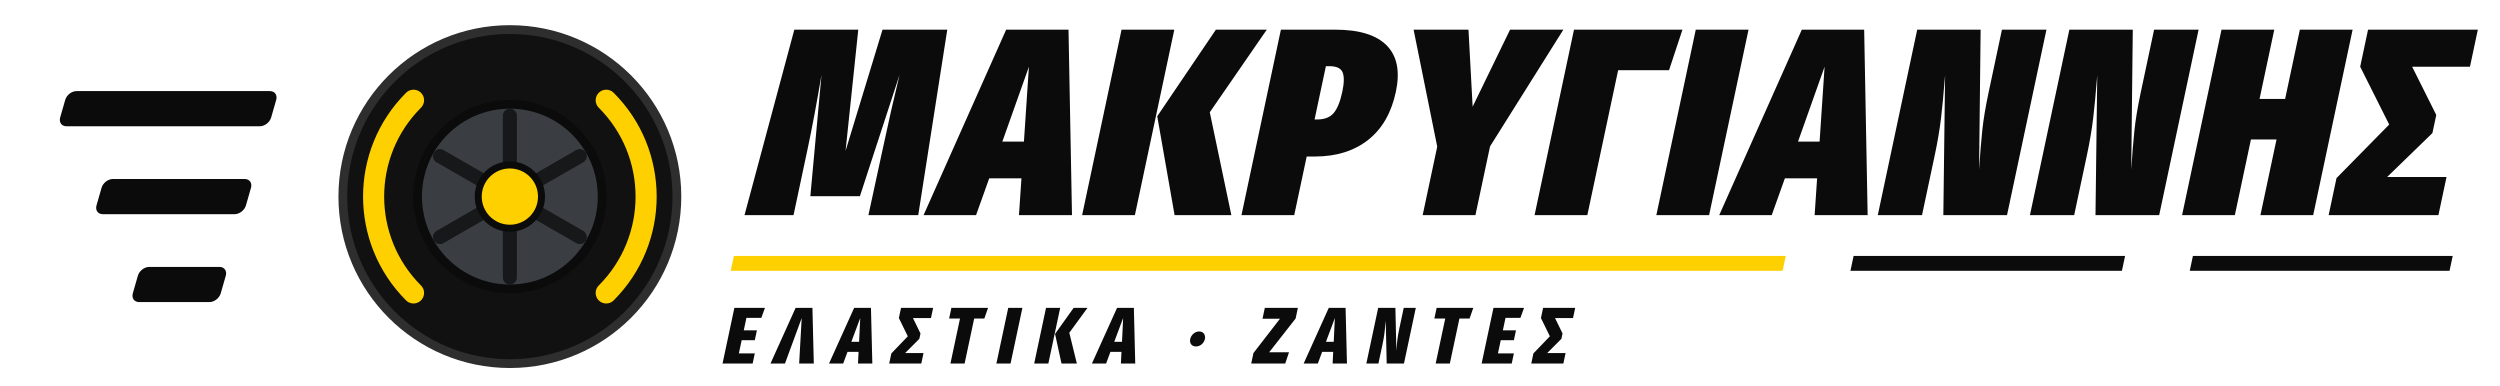
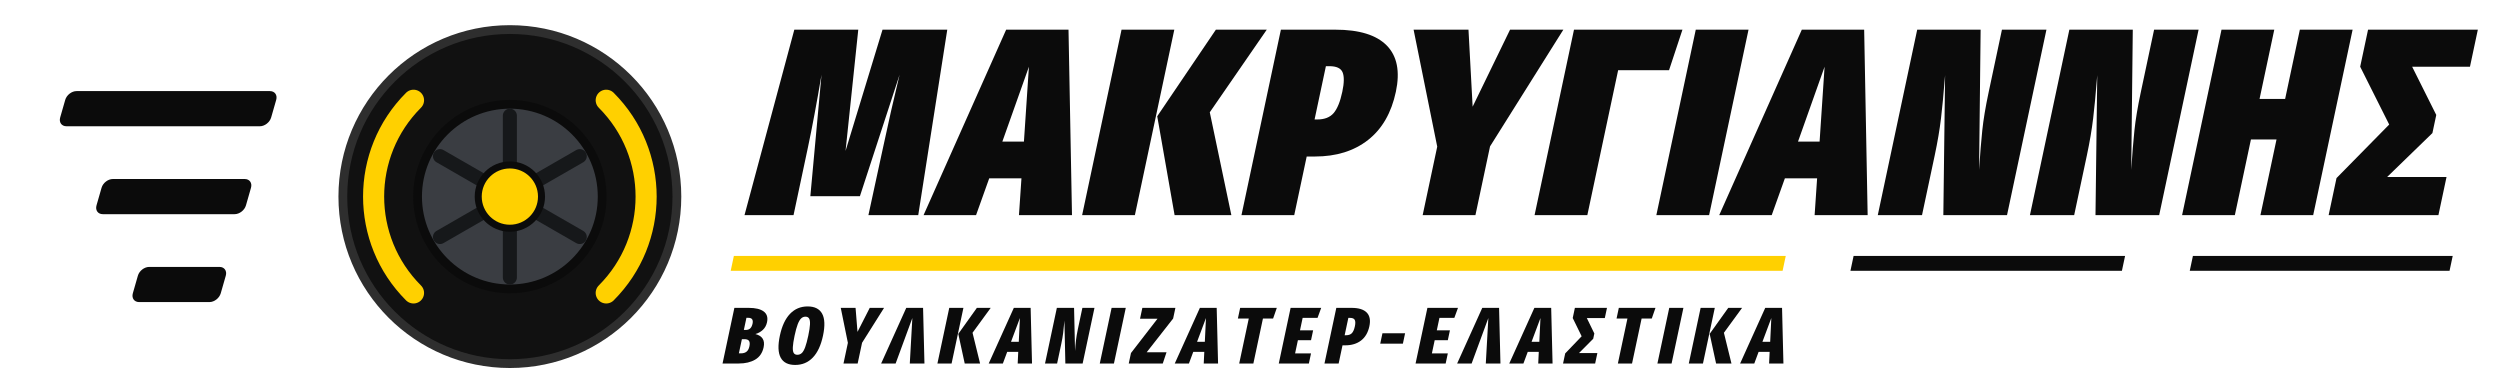
<svg xmlns="http://www.w3.org/2000/svg" viewBox="0 0 674 104" width="674" height="104">
  <g transform="translate(0 5.6) scale(2.37)">
    <g transform="translate(6 0) skewX(-16)" fill="#0b0b0b">
      <rect x="4" y="8" width="24" height="4" rx="1" />
      <rect x="11" y="18" width="17" height="4" rx="1" />
      <rect x="18" y="28" width="10" height="4" rx="1" />
    </g>
    <circle cx="58" cy="20" r="19" fill="#111" stroke="#2e2e2e" stroke-width="1" />
    <path d="M68.96 9.04A15.5 15.5 0 0 1 68.96 30.96M47.04 30.96A15.5 15.5 0 0 1 47.04 9.04" fill="none" stroke="#ffd000" stroke-width="2.4" stroke-linecap="round" />
    <circle cx="58" cy="20" r="10.5" fill="#3a3d42" stroke="#0b0b0b" stroke-width="1" />
    <g stroke="#16181a" stroke-width="1.6" stroke-linecap="round">
      <line x1="58" y1="16.5" x2="58" y2="10.8" />
      <line x1="58" y1="23.5" x2="58" y2="29.2" />
      <line x1="55" y1="18.25" x2="50.05" y2="15.4" />
      <line x1="61" y1="21.75" x2="65.95" y2="24.6" />
      <line x1="55" y1="21.75" x2="50.05" y2="24.6" />
      <line x1="61" y1="18.25" x2="65.95" y2="15.4" />
    </g>
    <circle cx="58" cy="20" r="3.6" fill="#ffd000" stroke="#0b0b0b" stroke-width=".8" />
  </g>
  <g>
    <path d="M662 0H475L476 252Q476 392 480 527L428 71H242L187 527Q194 369 194 252V0H10L49 696H289L338 241L380 696H623Z" transform="matrix(0.07184 0 0.01527 -0.07184 200.00 58.00)" fill="#0b0b0b" />
    <path d="M338 0 318 138H197L177 0H-20L142 696H376L537 0ZM217 276H298L257 557Z" transform="matrix(0.07184 0 0.01527 -0.07184 250.43 58.00)" fill="#0b0b0b" />
    <path d="M226 696V0H28V696ZM573 696 425 386 588 0H375L231 371L382 696Z" transform="matrix(0.07184 0 0.01527 -0.07184 289.73 58.00)" fill="#0b0b0b" />
    <path d="M509 463Q509 344 443.0 282.0Q377 220 257 220H226V0H28V696H232Q367 696 438.0 636.5Q509 577 509 463ZM308 463Q308 513 293.5 536.0Q279 559 239 559H226V359H236Q277 359 292.5 383.0Q308 407 308 463Z" transform="matrix(0.07184 0 0.01527 -0.07184 332.69 58.00)" fill="#0b0b0b" />
    <path d="M544 696 362 258V0H164V257L-18 696H188L265 407L344 696Z" transform="matrix(0.07184 0 0.01527 -0.07184 371.77 58.00)" fill="#0b0b0b" />
    <path d="M435 696 417 544H226V0H28V696Z" transform="matrix(0.07184 0 0.01527 -0.07184 411.71 58.00)" fill="#0b0b0b" />
    <path d="M226 696V0H28V696Z" transform="matrix(0.07184 0 0.01527 -0.07184 444.54 58.00)" fill="#0b0b0b" />
    <path d="M338 0 318 138H197L177 0H-20L142 696H376L537 0ZM217 276H298L257 557Z" transform="matrix(0.07184 0 0.01527 -0.07184 464.94 58.00)" fill="#0b0b0b" />
    <path d="M513 0H274L169 525L172 501Q182 427 188.0 363.5Q194 300 194 224V0H28V696H266L372 170Q359 258 352.5 318.5Q346 379 346 461V696H513Z" transform="matrix(0.07184 0 0.01527 -0.07184 504.24 58.00)" fill="#0b0b0b" />
    <path d="M513 0H274L169 525L172 501Q182 427 188.0 363.5Q194 300 194 224V0H28V696H266L372 170Q359 258 352.5 318.5Q346 379 346 461V696H513Z" transform="matrix(0.07184 0 0.01527 -0.07184 545.26 58.00)" fill="#0b0b0b" />
    <path d="M322 0V284H226V0H28V696H226V436H322V696H520V0Z" transform="matrix(0.07184 0 0.01527 -0.07184 586.28 58.00)" fill="#0b0b0b" />
    <path d="M412 696V557H195L324 376V308L189 143H412V0H0V139L155 340L0 557V696Z" transform="matrix(0.07184 0 0.01527 -0.07184 627.80 58.00)" fill="#0b0b0b" />
  </g>
  <polygon points="197.85,69.00 481.44,69.00 480.59,73.00 197.00,73.00" fill="#ffd000" />
  <polygon points="499.73,69.00 572.92,69.00 572.07,73.00 498.88,73.00" fill="#0b0b0b" />
  <polygon points="591.21,69.00 661.25,69.00 660.40,73.00 590.36,73.00" fill="#0b0b0b" />
  <g>
-     <path d="M419 695 400 570H214V414H378V291H214V126H413V0H37V695Z" transform="matrix(0.02158 0 0.00459 -0.02158 194.00 98.00)" fill="#0b0b0b" />
-     <path d="M361 695 526 0H343L254 568L166 0H-15L151 695Z" transform="matrix(0.02158 0 0.00459 -0.02158 208.05 98.00)" fill="#0b0b0b" />
-     <path d="M347 0 323 145H185L162 0H-15L151 695H361L526 0ZM206 271H303L254 568Z" transform="matrix(0.02158 0 0.00459 -0.02158 223.83 98.00)" fill="#0b0b0b" />
-     <path d="M407 695V568H182L317 375V309L177 130H407V0H6V126L166 340L6 568V695Z" transform="matrix(0.02158 0 0.00459 -0.02158 239.60 98.00)" fill="#0b0b0b" />
-     <path d="M461 695 443 562H316V0H139V562H3V695Z" transform="matrix(0.02158 0 0.00459 -0.02158 253.24 98.00)" fill="#0b0b0b" />
-     <path d="M214 695V0H37V695Z" transform="matrix(0.02158 0 0.00459 -0.02158 267.83 98.00)" fill="#0b0b0b" />
-     <path d="M214 695V0H37V695ZM555 695 394 384 570 0H378L219 370L382 695Z" transform="matrix(0.02158 0 0.00459 -0.02158 278.02 98.00)" fill="#0b0b0b" />
-     <path d="M347 0 323 145H185L162 0H-15L151 695H361L526 0ZM206 271H303L254 568Z" transform="matrix(0.02158 0 0.00459 -0.02158 294.71 98.00)" fill="#0b0b0b" />
-     <path d="M203 306Q203 267 177.5 240.0Q152 213 111 213Q71 213 45.5 240.0Q20 267 20 306Q20 344 45.5 372.0Q71 400 111 400Q152 400 177.5 372.0Q203 344 203 306Z" transform="matrix(0.02158 0 0.00459 -0.02158 319.05 98.00)" fill="#0b0b0b" />
-     <path d="M442 695V562L201 140H449L432 0H7V131L247 559H29V695Z" transform="matrix(0.02158 0 0.00459 -0.02158 337.18 98.00)" fill="#0b0b0b" />
-     <path d="M347 0 323 145H185L162 0H-15L151 695H361L526 0ZM206 271H303L254 568Z" transform="matrix(0.02158 0 0.00459 -0.02158 351.79 98.00)" fill="#0b0b0b" />
-     <path d="M507 0H291L165 537L168 513Q177 444 182.5 381.5Q188 319 188 244V0H37V695H252L379 156Q368 228 362.0 290.5Q356 353 356 431V695H507Z" transform="matrix(0.02158 0 0.00459 -0.02158 367.57 98.00)" fill="#0b0b0b" />
-     <path d="M461 695 443 562H316V0H139V562H3V695Z" transform="matrix(0.02158 0 0.00459 -0.02158 384.06 98.00)" fill="#0b0b0b" />
-     <path d="M419 695 400 570H214V414H378V291H214V126H413V0H37V695Z" transform="matrix(0.02158 0 0.00459 -0.02158 398.65 98.00)" fill="#0b0b0b" />
-     <path d="M407 695V568H182L317 375V309L177 130H407V0H6V126L166 340L6 568V695Z" transform="matrix(0.02158 0 0.00459 -0.02158 412.70 98.00)" fill="#0b0b0b" />
+     <path d="M507 203Q507 98 435.0 49.0Q363 0 240 0H37V695H217Q343 695 413.0 650.0Q483 605 483 516Q483 457 451.0 420.0Q419 383 369 368Q507 334 507 203ZM214 571V419H235Q274 419 290.0 439.0Q306 459 306 498Q306 533 289.5 552.0Q273 571 234 571ZM327 214Q327 260 308.0 282.0Q289 304 245 304H214V127H241Q283 127 305.0 147.5Q327 168 327 214Z" transform="matrix(0.02158 0 0.00459 -0.02158 194.00 98.00)" fill="#0b0b0b" />
+     <path d="M561 348Q561 167 492.0 74.5Q423 -18 291 -18Q159 -18 90.5 73.5Q22 165 22 348Q22 528 91.0 620.5Q160 713 291 713Q423 713 492.0 622.0Q561 531 561 348ZM206 348Q206 257 214.5 205.0Q223 153 241.5 131.0Q260 109 291 109Q324 109 342.5 131.0Q361 153 369.0 204.5Q377 256 377 348Q377 437 368.5 488.5Q360 540 341.5 562.5Q323 585 291 585Q260 585 241.5 562.5Q223 540 214.5 488.5Q206 437 206 348Z" transform="matrix(0.02158 0 0.00459 -0.02158 208.18 98.00)" fill="#0b0b0b" />
+     <path d="M527 695 345 259V0H168V258L-14 695H171L259 395L348 695Z" transform="matrix(0.02158 0 0.00459 -0.02158 223.78 98.00)" fill="#0b0b0b" />
+     <path d="M361 695 526 0H343L254 568L166 0H-15L151 695Z" transform="matrix(0.02158 0 0.00459 -0.02158 237.88 98.00)" fill="#0b0b0b" />
+     <path d="M214 695V0H37V695ZM555 695 394 384 570 0H378L219 370L382 695Z" transform="matrix(0.02158 0 0.00459 -0.02158 251.93 98.00)" fill="#0b0b0b" />
+     <path d="M347 0 323 145H185L162 0H-15L151 695H361L526 0ZM206 271H303L254 568Z" transform="matrix(0.02158 0 0.00459 -0.02158 266.88 98.00)" fill="#0b0b0b" />
+     <path d="M507 0H291L165 537L168 513Q177 444 182.5 381.5Q188 319 188 244V0H37V695H252L379 156Q368 228 362.0 290.5Q356 353 356 431V695H507Z" transform="matrix(0.02158 0 0.00459 -0.02158 280.94 98.00)" fill="#0b0b0b" />
+     <path d="M214 695V0H37V695Z" transform="matrix(0.02158 0 0.00459 -0.02158 295.70 98.00)" fill="#0b0b0b" />
+     <path d="M442 695V562L201 140H449L432 0H7V131L247 559H29V695Z" transform="matrix(0.02158 0 0.00459 -0.02158 304.16 98.00)" fill="#0b0b0b" />
+     <path d="M347 0 323 145H185L162 0H-15L151 695H361L526 0ZM206 271H303L254 568Z" transform="matrix(0.02158 0 0.00459 -0.02158 317.04 98.00)" fill="#0b0b0b" />
+     <path d="M461 695 443 562H316V0H139V562H3V695Z" transform="matrix(0.02158 0 0.00459 -0.02158 331.09 98.00)" fill="#0b0b0b" />
+     <path d="M419 695 400 570H214V414H378V291H214V126H413V0H37V695Z" transform="matrix(0.02158 0 0.00459 -0.02158 343.96 98.00)" fill="#0b0b0b" />
+     <path d="M499 466Q499 348 433.5 287.5Q368 227 248 227H214V0H37V695H228Q360 695 429.5 636.5Q499 578 499 466ZM318 465Q318 519 299.5 544.5Q281 570 234 570H214V353H231Q279 353 298.5 378.5Q318 404 318 465Z" transform="matrix(0.02158 0 0.00459 -0.02158 356.28 98.00)" fill="#0b0b0b" />
+     <path d="M34 248V378H317V248Z" transform="matrix(0.02158 0 0.00459 -0.02158 370.24 98.00)" fill="#0b0b0b" />
+     <path d="M419 695 400 570H214V414H378V291H214V126H413V0H37V695Z" transform="matrix(0.02158 0 0.00459 -0.02158 380.84 98.00)" fill="#0b0b0b" />
+     <path d="M361 695 526 0H343L254 568L166 0H-15L151 695Z" transform="matrix(0.02158 0 0.00459 -0.02158 393.17 98.00)" fill="#0b0b0b" />
+     <path d="M347 0 323 145H185L162 0H-15L151 695H361L526 0ZM206 271H303L254 568Z" transform="matrix(0.02158 0 0.00459 -0.02158 407.22 98.00)" fill="#0b0b0b" />
+     <path d="M407 695V568H182L317 375V309L177 130H407V0H6V126L166 340L6 568V695Z" transform="matrix(0.02158 0 0.00459 -0.02158 421.27 98.00)" fill="#0b0b0b" />
+     <path d="M461 695 443 562H316V0H139V562H3V695Z" transform="matrix(0.02158 0 0.00459 -0.02158 433.18 98.00)" fill="#0b0b0b" />
+     <path d="M214 695V0H37V695Z" transform="matrix(0.02158 0 0.00459 -0.02158 446.04 98.00)" fill="#0b0b0b" />
+     <path d="M214 695V0H37V695ZM555 695 394 384 570 0H378L219 370L382 695Z" transform="matrix(0.02158 0 0.00459 -0.02158 454.50 98.00)" fill="#0b0b0b" />
+     <path d="M347 0 323 145H185L162 0H-15L151 695H361L526 0ZM206 271H303L254 568Z" transform="matrix(0.02158 0 0.00459 -0.02158 469.46 98.00)" fill="#0b0b0b" />
  </g>
</svg>
